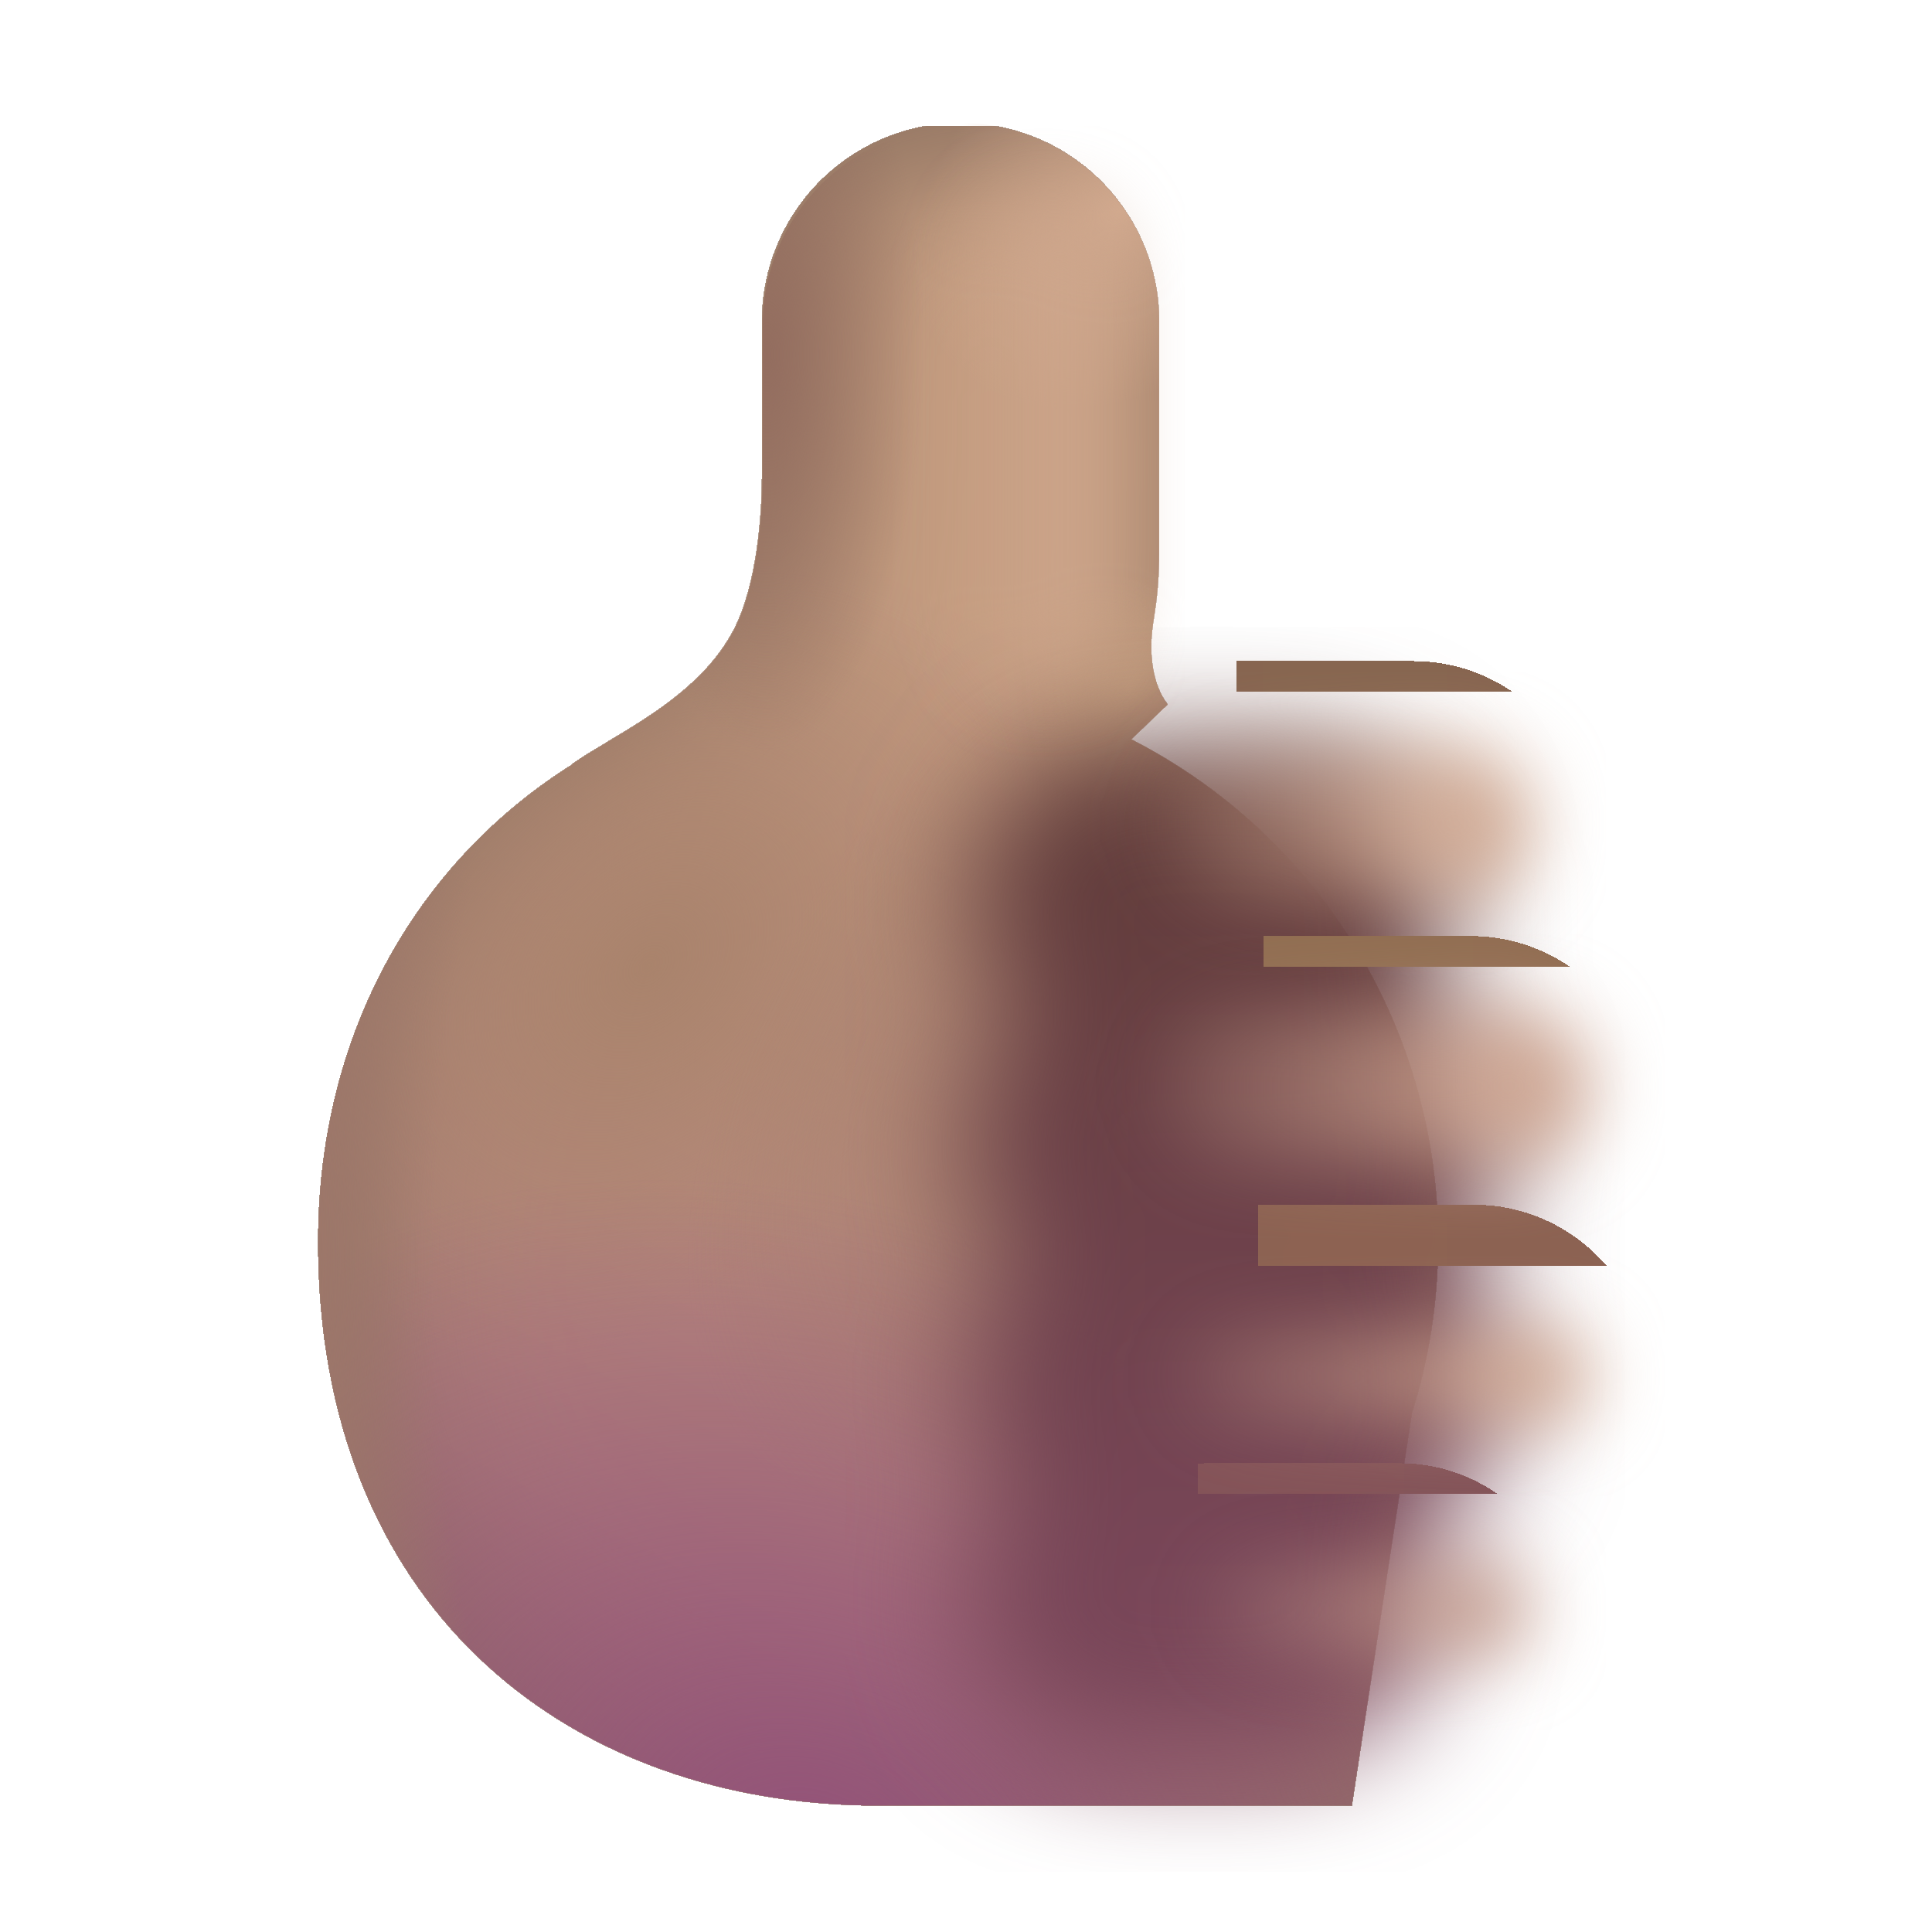
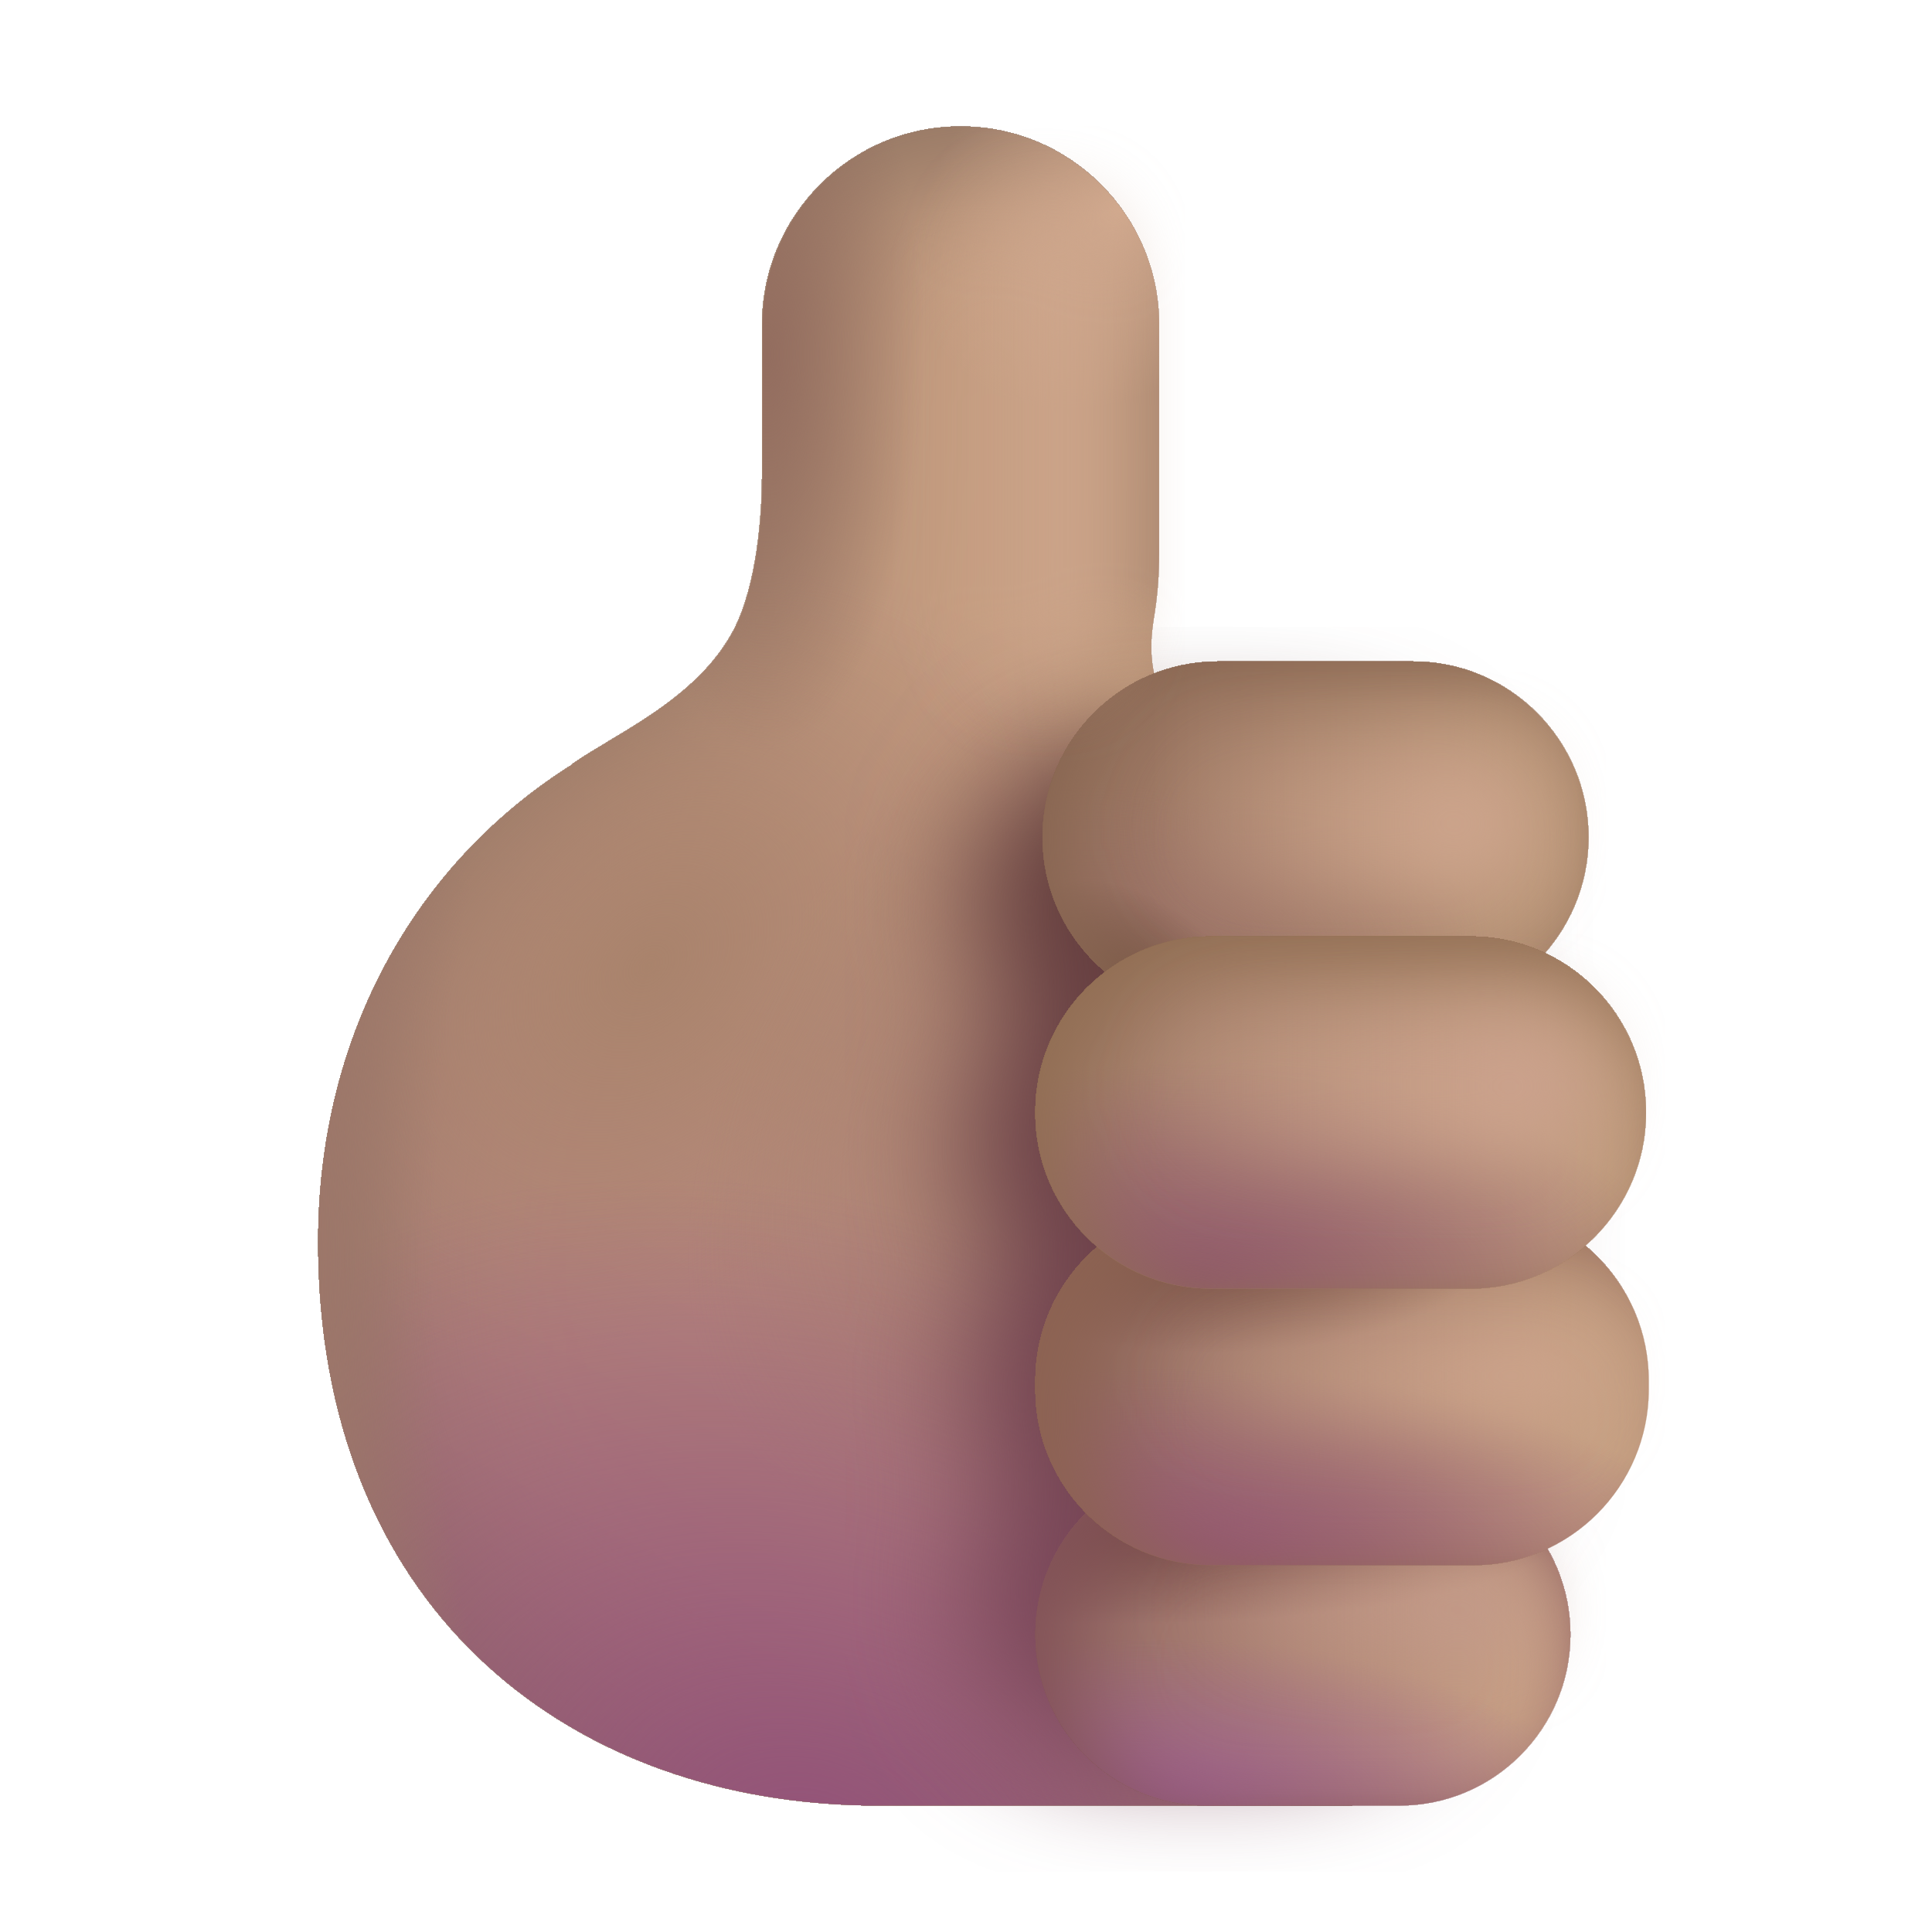
- <svg xmlns="http://www.w3.org/2000/svg" width="32" height="32" fill="none">
-   <g filter="url(#a)">
-     <path d="M12.622 5.384a3.289 3.289 0 1 1 6.577 0v3.784c0 .323-.022.645-.072.967-.018.117-.037.235-.048.352-.036.37.008.854.26 1.179l-.602.58a9.338 9.338 0 0 1 5.082 8.326c0 .985-.152 1.935-.433 2.826l-.996 6.507h-8.102v-.003c-5.003-.108-9.017-3.37-9.017-9.33 0-3.503 1.677-6.323 4.215-7.913l-.007-.005c.173-.12.377-.242.596-.373l.001-.001c.72-.431 1.6-.959 2.063-1.821.403-.748.481-1.961.481-2.523h.002V5.384Z" fill="url(#b)" />
-   </g>
-   <path d="M12.622 5.384a3.289 3.289 0 1 1 6.577 0v3.784c0 .323-.022.645-.072.967-.018.117-.037.235-.048.352-.036.37.008.854.26 1.179l-.602.58a9.338 9.338 0 0 1 5.082 8.326c0 .985-.152 1.935-.433 2.826l-.996 6.507h-8.102v-.003c-5.003-.108-9.017-3.37-9.017-9.33 0-3.503 1.677-6.323 4.215-7.913l-.007-.005c.173-.12.377-.242.596-.373l.001-.001c.72-.431 1.6-.959 2.063-1.821.403-.748.481-1.961.481-2.523h.002V5.384Z" fill="url(#c)" />
-   <path d="M12.622 5.384a3.289 3.289 0 1 1 6.577 0v3.784c0 .323-.022.645-.072.967-.018.117-.037.235-.048.352-.036.37.008.854.26 1.179l-.602.58a9.338 9.338 0 0 1 5.082 8.326c0 .985-.152 1.935-.433 2.826l-.996 6.507h-8.102v-.003c-5.003-.108-9.017-3.37-9.017-9.33 0-3.503 1.677-6.323 4.215-7.913l-.007-.005c.173-.12.377-.242.596-.373l.001-.001c.72-.431 1.6-.959 2.063-1.821.403-.748.481-1.961.481-2.523h.002V5.384Z" fill="url(#d)" />
-   <path d="M12.622 5.384a3.289 3.289 0 1 1 6.577 0v3.784c0 .323-.022.645-.072.967-.018.117-.037.235-.048.352-.036.37.008.854.26 1.179l-.602.58a9.338 9.338 0 0 1 5.082 8.326c0 .985-.152 1.935-.433 2.826l-.996 6.507h-8.102v-.003c-5.003-.108-9.017-3.37-9.017-9.33 0-3.503 1.677-6.323 4.215-7.913l-.007-.005c.173-.12.377-.242.596-.373l.001-.001c.72-.431 1.6-.959 2.063-1.821.403-.748.481-1.961.481-2.523h.002V5.384Z" fill="url(#e)" />
-   <path d="M12.622 5.384a3.289 3.289 0 1 1 6.577 0v3.784c0 .323-.022.645-.072.967-.018.117-.037.235-.048.352-.036.37.008.854.26 1.179l-.602.58a9.338 9.338 0 0 1 5.082 8.326c0 .985-.152 1.935-.433 2.826l-.996 6.507h-8.102v-.003c-5.003-.108-9.017-3.37-9.017-9.33 0-3.503 1.677-6.323 4.215-7.913l-.007-.005c.173-.12.377-.242.596-.373l.001-.001c.72-.431 1.6-.959 2.063-1.821.403-.748.481-1.961.481-2.523h.002V5.384Z" fill="url(#f)" />
-   <path d="M12.622 5.384a3.289 3.289 0 1 1 6.577 0v3.784c0 .323-.022.645-.072.967-.018.117-.037.235-.048.352-.036.37.008.854.26 1.179l-.602.58a9.338 9.338 0 0 1 5.082 8.326c0 .985-.152 1.935-.433 2.826l-.996 6.507h-8.102v-.003c-5.003-.108-9.017-3.37-9.017-9.33 0-3.503 1.677-6.323 4.215-7.913l-.007-.005c.173-.12.377-.242.596-.373l.001-.001c.72-.431 1.6-.959 2.063-1.821.403-.748.481-1.961.481-2.523h.002V5.384Z" fill="url(#g)" />
-   <path d="M12.622 5.384a3.289 3.289 0 1 1 6.577 0v3.784c0 .323-.022.645-.072.967-.018.117-.037.235-.048.352-.036.37.008.854.26 1.179l-.602.58a9.338 9.338 0 0 1 5.082 8.326c0 .985-.152 1.935-.433 2.826l-.996 6.507h-8.102v-.003c-5.003-.108-9.017-3.37-9.017-9.33 0-3.503 1.677-6.323 4.215-7.913l-.007-.005c.173-.12.377-.242.596-.373l.001-.001c.72-.431 1.6-.959 2.063-1.821.403-.748.481-1.961.481-2.523h.002V5.384Z" fill="url(#h)" />
-   <g filter="url(#i)">
-     <path d="M24.033 14.934a2.552 2.552 0 0 0-2.552-2.551h-2.826a2.552 2.552 0 0 0-1.638 4.508 2.557 2.557 0 0 0-.115 3.993A2.546 2.546 0 0 0 16 22.83v.126c0 .7.281 1.333.737 1.794a2.483 2.483 0 0 0 1.746 4.248h2.804a2.483 2.483 0 0 0 2.148-3.729 2.552 2.552 0 0 0 1.474-2.313v-.126c0-.79-.36-1.495-.922-1.963a2.56 2.56 0 0 0-.587-4.249c.394-.45.633-1.039.633-1.684Z" fill="url(#j)" />
-   </g>
-   <g filter="url(#k)" transform="rotate(90 26.311 10.956)">
-     <rect x="26.311" y="10.956" width="5.82" height="9.043" rx="2.91" fill="url(#l)" />
-     <rect x="26.311" y="10.956" width="5.82" height="9.043" rx="2.91" fill="url(#m)" />
-     <rect x="26.311" y="10.956" width="5.82" height="9.043" rx="2.91" fill="url(#n)" />
-   </g>
-   <g filter="url(#o)">
-     <rect x="19.21" y="12.383" width="6.136" height="2.516" rx="1.258" fill="url(#p)" />
-   </g>
-   <g filter="url(#q)" transform="rotate(90 26.01 24.241)">
-     <rect x="26.011" y="24.241" width="5.664" height="8.861" rx="2.832" fill="url(#r)" />
-     <rect x="26.011" y="24.241" width="5.664" height="8.861" rx="2.832" fill="url(#s)" />
-     <rect x="26.011" y="24.241" width="5.664" height="8.861" rx="2.832" fill="url(#t)" />
-   </g>
-   <g filter="url(#u)">
-     <rect x="19.976" y="25.924" width="5.37" height="1.476" rx=".738" fill="url(#v)" />
-   </g>
-   <g filter="url(#w)" transform="rotate(90 27.31 19.96)">
-     <rect x="27.309" y="19.961" width="5.964" height="10.159" rx="2.91" fill="url(#x)" />
-     <rect x="27.309" y="19.961" width="5.964" height="10.159" rx="2.91" fill="url(#y)" />
-     <rect x="27.309" y="19.961" width="5.964" height="10.159" rx="2.91" fill="url(#z)" />
-   </g>
-   <g filter="url(#A)">
-     <rect x="19.586" y="22.054" width="6.725" height="1.476" rx=".738" fill="url(#B)" />
-   </g>
-   <g filter="url(#C)" transform="rotate(90 27.264 15.51)">
-     <rect x="27.264" y="15.511" width="5.833" height="10.114" rx="2.91" fill="url(#D)" />
-     <rect x="27.264" y="15.511" width="5.833" height="10.114" rx="2.91" fill="url(#E)" />
-   </g>
-   <g filter="url(#F)">
-     <rect x="19.139" y="16.735" width="7.172" height="2.516" rx="1.258" fill="url(#G)" />
-   </g>
-   <path d="M15.922 2.095a3.289 3.289 0 0 0-3.289 3.289v2.552h-.002c0 .562-.078 1.775-.48 2.523-.464.862-1.344 1.39-2.063 1.82-.22.132-.424.255-.597.375.995.797 3.032 2.39 3.082 2.352.05-.038 2.344-1.255 3.484-1.86l-.048-.69a3.289 3.289 0 0 0 3.201-3.288V5.384a3.289 3.289 0 0 0-3.288-3.289Z" fill="url(#H)" />
-   <g filter="url(#I)">
-     <rect x="16" y="3.338" width="2.37" height="7.997" rx="1.185" fill="url(#J)" />
+ <svg xmlns="http://www.w3.org/2000/svg" width="32" height="32" viewBox="0 0 32 32" fill="none">
+   <g filter="url(#filter0_i_20020_2955)">
+     <path d="M12.622 5.384C12.622 3.568 14.094 2.095 15.91 2.095C17.727 2.095 19.199 3.568 19.199 5.384V9.168C19.199 9.491 19.177 9.813 19.127 10.135C19.108 10.252 19.09 10.37 19.079 10.487C19.043 10.857 19.087 11.341 19.339 11.666L18.737 12.246C21.753 13.787 23.819 16.937 23.819 20.572C23.819 21.557 23.667 22.507 23.386 23.398L22.39 29.905H14.288V29.902C9.285 29.794 5.271 26.532 5.271 20.572C5.271 17.069 6.948 14.249 9.486 12.659L9.479 12.654C9.652 12.534 9.856 12.412 10.075 12.281L10.076 12.28C10.796 11.848 11.675 11.321 12.139 10.459C12.542 9.711 12.62 8.498 12.62 7.936L12.622 7.936V5.384Z" fill="url(#paint0_linear_20020_2955)" />
+   </g>
+   <path d="M12.622 5.384C12.622 3.568 14.094 2.095 15.91 2.095C17.727 2.095 19.199 3.568 19.199 5.384V9.168C19.199 9.491 19.177 9.813 19.127 10.135C19.108 10.252 19.09 10.37 19.079 10.487C19.043 10.857 19.087 11.341 19.339 11.666L18.737 12.246C21.753 13.787 23.819 16.937 23.819 20.572C23.819 21.557 23.667 22.507 23.386 23.398L22.39 29.905H14.288V29.902C9.285 29.794 5.271 26.532 5.271 20.572C5.271 17.069 6.948 14.249 9.486 12.659L9.479 12.654C9.652 12.534 9.856 12.412 10.075 12.281L10.076 12.28C10.796 11.848 11.675 11.321 12.139 10.459C12.542 9.711 12.62 8.498 12.62 7.936L12.622 7.936V5.384Z" fill="url(#paint1_radial_20020_2955)" />
+   <path d="M12.622 5.384C12.622 3.568 14.094 2.095 15.91 2.095C17.727 2.095 19.199 3.568 19.199 5.384V9.168C19.199 9.491 19.177 9.813 19.127 10.135C19.108 10.252 19.09 10.37 19.079 10.487C19.043 10.857 19.087 11.341 19.339 11.666L18.737 12.246C21.753 13.787 23.819 16.937 23.819 20.572C23.819 21.557 23.667 22.507 23.386 23.398L22.39 29.905H14.288V29.902C9.285 29.794 5.271 26.532 5.271 20.572C5.271 17.069 6.948 14.249 9.486 12.659L9.479 12.654C9.652 12.534 9.856 12.412 10.075 12.281L10.076 12.28C10.796 11.848 11.675 11.321 12.139 10.459C12.542 9.711 12.62 8.498 12.62 7.936L12.622 7.936V5.384Z" fill="url(#paint2_radial_20020_2955)" />
+   <path d="M12.622 5.384C12.622 3.568 14.094 2.095 15.91 2.095C17.727 2.095 19.199 3.568 19.199 5.384V9.168C19.199 9.491 19.177 9.813 19.127 10.135C19.108 10.252 19.09 10.37 19.079 10.487C19.043 10.857 19.087 11.341 19.339 11.666L18.737 12.246C21.753 13.787 23.819 16.937 23.819 20.572C23.819 21.557 23.667 22.507 23.386 23.398L22.39 29.905H14.288V29.902C9.285 29.794 5.271 26.532 5.271 20.572C5.271 17.069 6.948 14.249 9.486 12.659L9.479 12.654C9.652 12.534 9.856 12.412 10.075 12.281L10.076 12.28C10.796 11.848 11.675 11.321 12.139 10.459C12.542 9.711 12.62 8.498 12.62 7.936L12.622 7.936V5.384Z" fill="url(#paint3_radial_20020_2955)" />
+   <path d="M12.622 5.384C12.622 3.568 14.094 2.095 15.91 2.095C17.727 2.095 19.199 3.568 19.199 5.384V9.168C19.199 9.491 19.177 9.813 19.127 10.135C19.108 10.252 19.09 10.37 19.079 10.487C19.043 10.857 19.087 11.341 19.339 11.666L18.737 12.246C21.753 13.787 23.819 16.937 23.819 20.572C23.819 21.557 23.667 22.507 23.386 23.398L22.39 29.905H14.288V29.902C9.285 29.794 5.271 26.532 5.271 20.572C5.271 17.069 6.948 14.249 9.486 12.659L9.479 12.654C9.652 12.534 9.856 12.412 10.075 12.281L10.076 12.28C10.796 11.848 11.675 11.321 12.139 10.459C12.542 9.711 12.62 8.498 12.62 7.936L12.622 7.936V5.384Z" fill="url(#paint4_radial_20020_2955)" />
+   <path d="M12.622 5.384C12.622 3.568 14.094 2.095 15.91 2.095C17.727 2.095 19.199 3.568 19.199 5.384V9.168C19.199 9.491 19.177 9.813 19.127 10.135C19.108 10.252 19.09 10.37 19.079 10.487C19.043 10.857 19.087 11.341 19.339 11.666L18.737 12.246C21.753 13.787 23.819 16.937 23.819 20.572C23.819 21.557 23.667 22.507 23.386 23.398L22.39 29.905H14.288V29.902C9.285 29.794 5.271 26.532 5.271 20.572C5.271 17.069 6.948 14.249 9.486 12.659L9.479 12.654C9.652 12.534 9.856 12.412 10.075 12.281L10.076 12.28C10.796 11.848 11.675 11.321 12.139 10.459C12.542 9.711 12.62 8.498 12.62 7.936L12.622 7.936V5.384Z" fill="url(#paint5_radial_20020_2955)" />
+   <path d="M12.622 5.384C12.622 3.568 14.094 2.095 15.91 2.095C17.727 2.095 19.199 3.568 19.199 5.384V9.168C19.199 9.491 19.177 9.813 19.127 10.135C19.108 10.252 19.09 10.37 19.079 10.487C19.043 10.857 19.087 11.341 19.339 11.666L18.737 12.246C21.753 13.787 23.819 16.937 23.819 20.572C23.819 21.557 23.667 22.507 23.386 23.398L22.39 29.905H14.288V29.902C9.285 29.794 5.271 26.532 5.271 20.572C5.271 17.069 6.948 14.249 9.486 12.659L9.479 12.654C9.652 12.534 9.856 12.412 10.075 12.281L10.076 12.28C10.796 11.848 11.675 11.321 12.139 10.459C12.542 9.711 12.62 8.498 12.62 7.936L12.622 7.936V5.384Z" fill="url(#paint6_radial_20020_2955)" />
+   <g filter="url(#filter1_f_20020_2955)">
+     <path d="M24.033 14.934C24.033 13.525 22.891 12.383 21.481 12.383H18.655C17.245 12.383 16.103 13.525 16.103 14.934C16.103 15.72 16.458 16.423 17.017 16.891C16.399 17.359 16 18.101 16 18.934C16 19.714 16.35 20.414 16.902 20.884C16.35 21.352 16 22.05 16 22.83V22.956C16 23.655 16.281 24.289 16.737 24.75C16.282 25.2 16 25.825 16 26.515C16 27.886 17.112 28.998 18.483 28.998H21.287C22.658 28.998 23.77 27.886 23.77 26.515C23.77 26.061 23.648 25.636 23.435 25.269C24.305 24.863 24.909 23.98 24.909 22.956V22.83C24.909 22.041 24.55 21.335 23.987 20.867C24.527 20.397 24.869 19.705 24.869 18.934C24.869 17.912 24.267 17.027 23.399 16.618C23.794 16.169 24.033 15.579 24.033 14.934Z" fill="url(#paint7_linear_20020_2955)" />
+   </g>
+   <g filter="url(#filter2_i_20020_2955)">
+     <rect x="26.311" y="10.956" width="5.82" height="9.043" rx="2.91" transform="rotate(90 26.3111 10.9563)" fill="url(#paint8_linear_20020_2955)" />
+     <rect x="26.311" y="10.956" width="5.82" height="9.043" rx="2.91" transform="rotate(90 26.3111 10.9563)" fill="url(#paint9_radial_20020_2955)" />
+     <rect x="26.311" y="10.956" width="5.82" height="9.043" rx="2.91" transform="rotate(90 26.3111 10.9563)" fill="url(#paint10_radial_20020_2955)" />
+   </g>
+   <g filter="url(#filter3_f_20020_2955)">
+     <rect x="19.21" y="12.383" width="6.136" height="2.516" rx="1.258" fill="url(#paint11_linear_20020_2955)" />
+   </g>
+   <g filter="url(#filter4_i_20020_2955)">
+     <rect x="26.011" y="24.241" width="5.664" height="8.861" rx="2.832" transform="rotate(90 26.0109 24.241)" fill="url(#paint12_linear_20020_2955)" />
+     <rect x="26.011" y="24.241" width="5.664" height="8.861" rx="2.832" transform="rotate(90 26.0109 24.241)" fill="url(#paint13_radial_20020_2955)" />
+     <rect x="26.011" y="24.241" width="5.664" height="8.861" rx="2.832" transform="rotate(90 26.0109 24.241)" fill="url(#paint14_radial_20020_2955)" />
+   </g>
+   <g filter="url(#filter5_f_20020_2955)">
+     <rect x="19.976" y="25.924" width="5.37" height="1.476" rx="0.738" fill="url(#paint15_linear_20020_2955)" />
+   </g>
+   <g filter="url(#filter6_i_20020_2955)">
+     <rect x="27.309" y="19.961" width="5.964" height="10.159" rx="2.91" transform="rotate(90 27.3094 19.9606)" fill="url(#paint16_linear_20020_2955)" />
+     <rect x="27.309" y="19.961" width="5.964" height="10.159" rx="2.91" transform="rotate(90 27.3094 19.9606)" fill="url(#paint17_radial_20020_2955)" />
+     <rect x="27.309" y="19.961" width="5.964" height="10.159" rx="2.91" transform="rotate(90 27.3094 19.9606)" fill="url(#paint18_radial_20020_2955)" />
+   </g>
+   <g filter="url(#filter7_f_20020_2955)">
+     <rect x="19.586" y="22.054" width="6.725" height="1.476" rx="0.738" fill="url(#paint19_linear_20020_2955)" />
+   </g>
+   <g filter="url(#filter8_i_20020_2955)">
+     <rect x="27.264" y="15.511" width="5.833" height="10.114" rx="2.91" transform="rotate(90 27.2637 15.5106)" fill="url(#paint20_linear_20020_2955)" />
+     <rect x="27.264" y="15.511" width="5.833" height="10.114" rx="2.91" transform="rotate(90 27.2637 15.5106)" fill="url(#paint21_radial_20020_2955)" />
+   </g>
+   <g filter="url(#filter9_f_20020_2955)">
+     <rect x="19.139" y="16.735" width="7.172" height="2.516" rx="1.258" fill="url(#paint22_linear_20020_2955)" />
+   </g>
+   <path d="M15.922 2.095C14.106 2.095 12.633 3.568 12.633 5.384V7.936L12.631 7.936C12.631 8.498 12.553 9.711 12.151 10.459C11.687 11.321 10.807 11.848 10.088 12.28C9.868 12.411 9.664 12.534 9.491 12.654C10.486 13.451 12.523 15.043 12.573 15.006C12.623 14.968 14.917 13.751 16.057 13.146L16.009 12.456C17.785 12.41 19.21 10.956 19.21 9.168V5.384C19.21 3.568 17.738 2.095 15.922 2.095Z" fill="url(#paint23_radial_20020_2955)" />
+   <g filter="url(#filter10_f_20020_2955)">
+     <rect x="16" y="3.338" width="2.37" height="7.997" rx="1.185" fill="url(#paint24_linear_20020_2955)" />
  </g>
  <defs>
-     <radialGradient id="c" cx="0" cy="0" r="1" gradientUnits="userSpaceOnUse" gradientTransform="rotate(138.814 8.593 5.237) scale(3.70607 2.89161)">
+     <filter id="filter0_i_20020_2955" x="5.271" y="2.095" width="19.048" height="27.809" filterUnits="userSpaceOnUse" color-interpolation-filters="sRGB">
+       <feFlood flood-opacity="0" result="BackgroundImageFix" />
+       <feBlend mode="normal" in="SourceGraphic" in2="BackgroundImageFix" result="shape" />
+       <feColorMatrix in="SourceAlpha" type="matrix" values="0 0 0 0 0 0 0 0 0 0 0 0 0 0 0 0 0 0 127 0" result="hardAlpha" />
+       <feOffset dx="0.5" />
+       <feGaussianBlur stdDeviation="1.5" />
+       <feComposite in2="hardAlpha" operator="arithmetic" k2="-1" k3="1" />
+       <feColorMatrix type="matrix" values="0 0 0 0 0.553 0 0 0 0 0.443 0 0 0 0 0.376 0 0 0 1 0" />
+       <feBlend mode="normal" in2="shape" result="effect1_innerShadow_20020_2955" />
+     </filter>
+     <filter id="filter1_f_20020_2955" x="14" y="10.383" width="12.909" height="20.615" filterUnits="userSpaceOnUse" color-interpolation-filters="sRGB">
+       <feFlood flood-opacity="0" result="BackgroundImageFix" />
+       <feBlend mode="normal" in="SourceGraphic" in2="BackgroundImageFix" result="shape" />
+       <feGaussianBlur stdDeviation="1" result="effect1_foregroundBlur_20020_2955" />
+     </filter>
+     <filter id="filter2_i_20020_2955" x="17.268" y="10.956" width="9.543" height="5.82" filterUnits="userSpaceOnUse" color-interpolation-filters="sRGB">
+       <feFlood flood-opacity="0" result="BackgroundImageFix" />
+       <feBlend mode="normal" in="SourceGraphic" in2="BackgroundImageFix" result="shape" />
+       <feColorMatrix in="SourceAlpha" type="matrix" values="0 0 0 0 0 0 0 0 0 0 0 0 0 0 0 0 0 0 127 0" result="hardAlpha" />
+       <feOffset dx="0.5" />
+       <feGaussianBlur stdDeviation="0.75" />
+       <feComposite in2="hardAlpha" operator="arithmetic" k2="-1" k3="1" />
+       <feColorMatrix type="matrix" values="0 0 0 0 0.529 0 0 0 0 0.396 0 0 0 0 0.314 0 0 0 1 0" />
+       <feBlend mode="normal" in2="shape" result="effect1_innerShadow_20020_2955" />
+     </filter>
+     <filter id="filter3_f_20020_2955" x="17.96" y="11.133" width="8.636" height="5.016" filterUnits="userSpaceOnUse" color-interpolation-filters="sRGB">
+       <feFlood flood-opacity="0" result="BackgroundImageFix" />
+       <feBlend mode="normal" in="SourceGraphic" in2="BackgroundImageFix" result="shape" />
+       <feGaussianBlur stdDeviation="0.625" result="effect1_foregroundBlur_20020_2955" />
+     </filter>
+     <filter id="filter4_i_20020_2955" x="17.15" y="24.241" width="9.361" height="6.164" filterUnits="userSpaceOnUse" color-interpolation-filters="sRGB">
+       <feFlood flood-opacity="0" result="BackgroundImageFix" />
+       <feBlend mode="normal" in="SourceGraphic" in2="BackgroundImageFix" result="shape" />
+       <feColorMatrix in="SourceAlpha" type="matrix" values="0 0 0 0 0 0 0 0 0 0 0 0 0 0 0 0 0 0 127 0" result="hardAlpha" />
+       <feOffset dx="0.5" dy="0.5" />
+       <feGaussianBlur stdDeviation="0.75" />
+       <feComposite in2="hardAlpha" operator="arithmetic" k2="-1" k3="1" />
+       <feColorMatrix type="matrix" values="0 0 0 0 0.514 0 0 0 0 0.325 0 0 0 0 0.345 0 0 0 1 0" />
+       <feBlend mode="normal" in2="shape" result="effect1_innerShadow_20020_2955" />
+     </filter>
+     <filter id="filter5_f_20020_2955" x="18.726" y="24.674" width="7.87" height="3.976" filterUnits="userSpaceOnUse" color-interpolation-filters="sRGB">
+       <feFlood flood-opacity="0" result="BackgroundImageFix" />
+       <feBlend mode="normal" in="SourceGraphic" in2="BackgroundImageFix" result="shape" />
+       <feGaussianBlur stdDeviation="0.625" result="effect1_foregroundBlur_20020_2955" />
+     </filter>
+     <filter id="filter6_i_20020_2955" x="17.15" y="19.961" width="11.159" height="6.464" filterUnits="userSpaceOnUse" color-interpolation-filters="sRGB">
+       <feFlood flood-opacity="0" result="BackgroundImageFix" />
+       <feBlend mode="normal" in="SourceGraphic" in2="BackgroundImageFix" result="shape" />
+       <feColorMatrix in="SourceAlpha" type="matrix" values="0 0 0 0 0 0 0 0 0 0 0 0 0 0 0 0 0 0 127 0" result="hardAlpha" />
+       <feOffset dx="1" dy="0.5" />
+       <feGaussianBlur stdDeviation="0.75" />
+       <feComposite in2="hardAlpha" operator="arithmetic" k2="-1" k3="1" />
+       <feColorMatrix type="matrix" values="0 0 0 0 0.55 0 0 0 0 0.386 0 0 0 0 0.321 0 0 0 1 0" />
+       <feBlend mode="normal" in2="shape" result="effect1_innerShadow_20020_2955" />
+     </filter>
+     <filter id="filter7_f_20020_2955" x="18.336" y="20.804" width="9.225" height="3.976" filterUnits="userSpaceOnUse" color-interpolation-filters="sRGB">
+       <feFlood flood-opacity="0" result="BackgroundImageFix" />
+       <feBlend mode="normal" in="SourceGraphic" in2="BackgroundImageFix" result="shape" />
+       <feGaussianBlur stdDeviation="0.625" result="effect1_foregroundBlur_20020_2955" />
+     </filter>
+     <filter id="filter8_i_20020_2955" x="17.15" y="15.511" width="10.614" height="6.333" filterUnits="userSpaceOnUse" color-interpolation-filters="sRGB">
+       <feFlood flood-opacity="0" result="BackgroundImageFix" />
+       <feBlend mode="normal" in="SourceGraphic" in2="BackgroundImageFix" result="shape" />
+       <feColorMatrix in="SourceAlpha" type="matrix" values="0 0 0 0 0 0 0 0 0 0 0 0 0 0 0 0 0 0 127 0" result="hardAlpha" />
+       <feOffset dx="0.5" dy="0.5" />
+       <feGaussianBlur stdDeviation="0.75" />
+       <feComposite in2="hardAlpha" operator="arithmetic" k2="-1" k3="1" />
+       <feColorMatrix type="matrix" values="0 0 0 0 0.567 0 0 0 0 0.429 0 0 0 0 0.323 0 0 0 1 0" />
+       <feBlend mode="normal" in2="shape" result="effect1_innerShadow_20020_2955" />
+     </filter>
+     <filter id="filter9_f_20020_2955" x="17.889" y="15.485" width="9.672" height="5.016" filterUnits="userSpaceOnUse" color-interpolation-filters="sRGB">
+       <feFlood flood-opacity="0" result="BackgroundImageFix" />
+       <feBlend mode="normal" in="SourceGraphic" in2="BackgroundImageFix" result="shape" />
+       <feGaussianBlur stdDeviation="0.625" result="effect1_foregroundBlur_20020_2955" />
+     </filter>
+     <filter id="filter10_f_20020_2955" x="14.75" y="2.088" width="4.87" height="10.497" filterUnits="userSpaceOnUse" color-interpolation-filters="sRGB">
+       <feFlood flood-opacity="0" result="BackgroundImageFix" />
+       <feBlend mode="normal" in="SourceGraphic" in2="BackgroundImageFix" result="shape" />
+       <feGaussianBlur stdDeviation="0.625" result="effect1_foregroundBlur_20020_2955" />
+     </filter>
+     <linearGradient id="paint0_linear_20020_2955" x1="20.081" y1="12.059" x2="8.725" y2="33.73" gradientUnits="userSpaceOnUse">
+       <stop stop-color="#C49C7F" />
+       <stop offset="1" stop-color="#A47077" />
+     </linearGradient>
+     <radialGradient id="paint1_radial_20020_2955" cx="0" cy="0" r="1" gradientUnits="userSpaceOnUse" gradientTransform="translate(18.5081 3.51935) rotate(138.814) scale(3.70607 2.89161)">
      <stop stop-color="#D1A98E" />
      <stop offset="1" stop-color="#D1A98E" stop-opacity="0" />
    </radialGradient>
-     <radialGradient id="d" cx="0" cy="0" r="1" gradientUnits="userSpaceOnUse" gradientTransform="rotate(133.564 1.942 10.305) scale(7.41221 5.36952)">
+     <radialGradient id="paint2_radial_20020_2955" cx="0" cy="0" r="1" gradientUnits="userSpaceOnUse" gradientTransform="translate(10.748 16) rotate(133.564) scale(7.41221 5.36952)">
      <stop stop-color="#A9836C" />
      <stop offset="1" stop-color="#A9836C" stop-opacity="0" />
    </radialGradient>
-     <radialGradient id="e" cx="0" cy="0" r="1" gradientUnits="userSpaceOnUse" gradientTransform="matrix(-7.66242 7.45294 -4.59455 -4.72369 20.294 16.89)">
+     <radialGradient id="paint3_radial_20020_2955" cx="0" cy="0" r="1" gradientUnits="userSpaceOnUse" gradientTransform="translate(20.2945 16.8908) rotate(135.794) scale(10.6892 6.58962)">
      <stop stop-color="#A17B6A" />
      <stop offset="1" stop-color="#A17B6A" stop-opacity="0" />
    </radialGradient>
-     <radialGradient id="f" cx="0" cy="0" r="1" gradientUnits="userSpaceOnUse" gradientTransform="matrix(4.1316 -9.88413 13.06853 5.4627 13.525 30.794)">
+     <radialGradient id="paint4_radial_20020_2955" cx="0" cy="0" r="1" gradientUnits="userSpaceOnUse" gradientTransform="translate(13.525 30.7945) rotate(-67.3149) scale(10.7129 14.1643)">
      <stop stop-color="#94527A" />
      <stop offset="1" stop-color="#94527A" stop-opacity="0" />
    </radialGradient>
-     <radialGradient id="g" cx="0" cy="0" r="1" gradientUnits="userSpaceOnUse" gradientTransform="matrix(-15.534 0 0 -23.9075 20.588 20.869)">
-       <stop offset=".864" stop-color="#9D776A" stop-opacity="0" />
+     <radialGradient id="paint5_radial_20020_2955" cx="0" cy="0" r="1" gradientUnits="userSpaceOnUse" gradientTransform="translate(20.5876 20.8685) rotate(-180) scale(15.534 23.9075)">
+       <stop offset="0.864" stop-color="#9D776A" stop-opacity="0" />
      <stop offset="1" stop-color="#9D776A" />
    </radialGradient>
-     <radialGradient id="h" cx="0" cy="0" r="1" gradientUnits="userSpaceOnUse" gradientTransform="matrix(1.21582 .98104 -1.29196 1.60114 18.72 11.382)">
+     <radialGradient id="paint6_radial_20020_2955" cx="0" cy="0" r="1" gradientUnits="userSpaceOnUse" gradientTransform="translate(18.7191 11.3815) rotate(38.8999) scale(1.56226 2.05738)">
      <stop stop-color="#C59F80" />
      <stop offset="1" stop-color="#C59F80" stop-opacity="0" />
    </radialGradient>
-     <radialGradient id="m" cx="0" cy="0" r="1" gradientUnits="userSpaceOnUse" gradientTransform="matrix(0 -6.62598 2.65767 0 30.97 19.177)">
+     <linearGradient id="paint7_linear_20020_2955" x1="21.393" y1="10.936" x2="21.393" y2="26.587" gradientUnits="userSpaceOnUse">
+       <stop stop-color="#5C3A34" />
+       <stop offset="1" stop-color="#794659" />
+     </linearGradient>
+     <linearGradient id="paint8_linear_20020_2955" x1="29.221" y1="10.956" x2="29.221" y2="18.218" gradientUnits="userSpaceOnUse">
+       <stop stop-color="#C29E7F" />
+       <stop offset="1" stop-color="#9A7561" />
+     </linearGradient>
+     <radialGradient id="paint9_radial_20020_2955" cx="0" cy="0" r="1" gradientUnits="userSpaceOnUse" gradientTransform="translate(30.9703 19.1766) rotate(-90) scale(6.62598 2.65767)">
      <stop stop-color="#9C7268" />
      <stop offset="1" stop-color="#9C7268" stop-opacity="0" />
    </radialGradient>
-     <radialGradient id="n" cx="0" cy="0" r="1" gradientUnits="userSpaceOnUse" gradientTransform="matrix(-1.40872 1.84473 -1.2348 -.94296 31.8 18.529)">
+     <radialGradient id="paint10_radial_20020_2955" cx="0" cy="0" r="1" gradientUnits="userSpaceOnUse" gradientTransform="translate(31.8009 18.5288) rotate(127.367) scale(2.3211 1.55368)">
      <stop stop-color="#6E4D3D" />
      <stop offset="1" stop-color="#6E4D3D" stop-opacity="0" />
    </radialGradient>
-     <radialGradient id="s" cx="0" cy="0" r="1" gradientUnits="userSpaceOnUse" gradientTransform="matrix(0 -7.31347 2.78222 0 31.674 31.307)">
+     <linearGradient id="paint11_linear_20020_2955" x1="25.027" y1="13.072" x2="18.413" y2="13.072" gradientUnits="userSpaceOnUse">
+       <stop stop-color="#D0A78F" />
+       <stop offset="1" stop-color="#D0A78F" stop-opacity="0" />
+     </linearGradient>
+     <linearGradient id="paint12_linear_20020_2955" x1="28.843" y1="25.017" x2="28.843" y2="33.102" gradientUnits="userSpaceOnUse">
+       <stop stop-color="#C8A086" />
+       <stop offset="1" stop-color="#906562" />
+     </linearGradient>
+     <radialGradient id="paint13_radial_20020_2955" cx="0" cy="0" r="1" gradientUnits="userSpaceOnUse" gradientTransform="translate(31.6745 31.3068) rotate(-90) scale(7.31347 2.78222)">
      <stop stop-color="#9D5E8E" />
      <stop offset="1" stop-color="#9D5E8E" stop-opacity="0" />
    </radialGradient>
-     <radialGradient id="t" cx="0" cy="0" r="1" gradientUnits="userSpaceOnUse" gradientTransform="matrix(0 -7.4169 1.66759 0 27.005 31.658)">
+     <radialGradient id="paint14_radial_20020_2955" cx="0" cy="0" r="1" gradientUnits="userSpaceOnUse" gradientTransform="translate(27.0052 31.6579) rotate(-90) scale(7.4169 1.66759)">
      <stop stop-color="#744844" />
      <stop offset="1" stop-color="#744844" stop-opacity="0" />
    </radialGradient>
-     <radialGradient id="y" cx="0" cy="0" r="1" gradientUnits="userSpaceOnUse" gradientTransform="matrix(0 -9.21683 3.27876 0 33.273 28.062)">
-       <stop offset=".14" stop-color="#965973" />
+     <linearGradient id="paint15_linear_20020_2955" x1="25.067" y1="26.329" x2="19.278" y2="26.329" gradientUnits="userSpaceOnUse">
+       <stop stop-color="#C39A8A" />
+       <stop offset="1" stop-color="#C39A8A" stop-opacity="0" />
+     </linearGradient>
+     <linearGradient id="paint16_linear_20020_2955" x1="30.291" y1="20.851" x2="30.291" y2="30.12" gradientUnits="userSpaceOnUse">
+       <stop stop-color="#C6A083" />
+       <stop offset="1" stop-color="#8F665F" />
+     </linearGradient>
+     <radialGradient id="paint17_radial_20020_2955" cx="0" cy="0" r="1" gradientUnits="userSpaceOnUse" gradientTransform="translate(33.2731 28.0618) rotate(-90) scale(9.21683 3.27876)">
+       <stop offset="0.14" stop-color="#965973" />
      <stop offset="1" stop-color="#965973" stop-opacity="0" />
    </radialGradient>
-     <radialGradient id="z" cx="0" cy="0" r="1" gradientUnits="userSpaceOnUse" gradientTransform="matrix(0 -4.75329 1.92955 0 27.83 27.241)">
+     <radialGradient id="paint18_radial_20020_2955" cx="0" cy="0" r="1" gradientUnits="userSpaceOnUse" gradientTransform="translate(27.8308 27.2411) rotate(-90) scale(4.75329 1.92955)">
      <stop stop-color="#70483E" />
      <stop offset="1" stop-color="#70483E" stop-opacity="0" />
    </radialGradient>
-     <radialGradient id="E" cx="0" cy="0" r="1" gradientUnits="userSpaceOnUse" gradientTransform="matrix(0 -8.09375 3.75685 0 33.097 23.056)">
+     <linearGradient id="paint19_linear_20020_2955" x1="25.962" y1="22.459" x2="18.713" y2="22.459" gradientUnits="userSpaceOnUse">
+       <stop stop-color="#D0A68E" />
+       <stop offset="1" stop-color="#D0A68E" stop-opacity="0" />
+     </linearGradient>
+     <linearGradient id="paint20_linear_20020_2955" x1="30.18" y1="15.511" x2="30.18" y2="25.624" gradientUnits="userSpaceOnUse">
+       <stop stop-color="#C6A183" />
+       <stop offset="1" stop-color="#9F7967" />
+     </linearGradient>
+     <radialGradient id="paint21_radial_20020_2955" cx="0" cy="0" r="1" gradientUnits="userSpaceOnUse" gradientTransform="translate(33.097 23.0556) rotate(-90) scale(8.09375 3.75685)">
      <stop stop-color="#8F566C" />
      <stop offset="1" stop-color="#8F566C" stop-opacity="0" />
    </radialGradient>
-     <radialGradient id="H" cx="0" cy="0" r="1" gradientUnits="userSpaceOnUse" gradientTransform="matrix(0 6.57369 -2.59444 0 12.706 5.858)">
+     <linearGradient id="paint22_linear_20020_2955" x1="25.939" y1="17.425" x2="18.208" y2="17.425" gradientUnits="userSpaceOnUse">
+       <stop stop-color="#CDA38E" />
+       <stop offset="1" stop-color="#CDA38E" stop-opacity="0" />
+     </linearGradient>
+     <radialGradient id="paint23_radial_20020_2955" cx="0" cy="0" r="1" gradientUnits="userSpaceOnUse" gradientTransform="translate(12.7064 5.85787) rotate(90) scale(6.57369 2.59444)">
      <stop stop-color="#936D5F" />
      <stop offset="1" stop-color="#936D5F" stop-opacity="0" />
    </radialGradient>
-     <linearGradient id="b" x1="20.081" y1="12.059" x2="8.725" y2="33.73" gradientUnits="userSpaceOnUse">
-       <stop stop-color="#C49C7F" />
-       <stop offset="1" stop-color="#A47077" />
-     </linearGradient>
-     <linearGradient id="j" x1="21.393" y1="10.936" x2="21.393" y2="26.587" gradientUnits="userSpaceOnUse">
-       <stop stop-color="#5C3A34" />
-       <stop offset="1" stop-color="#794659" />
-     </linearGradient>
-     <linearGradient id="l" x1="29.221" y1="10.956" x2="29.221" y2="18.218" gradientUnits="userSpaceOnUse">
-       <stop stop-color="#C29E7F" />
-       <stop offset="1" stop-color="#9A7561" />
-     </linearGradient>
-     <linearGradient id="p" x1="25.027" y1="13.072" x2="18.413" y2="13.072" gradientUnits="userSpaceOnUse">
-       <stop stop-color="#D0A78F" />
-       <stop offset="1" stop-color="#D0A78F" stop-opacity="0" />
-     </linearGradient>
-     <linearGradient id="r" x1="28.843" y1="25.017" x2="28.843" y2="33.102" gradientUnits="userSpaceOnUse">
-       <stop stop-color="#C8A086" />
-       <stop offset="1" stop-color="#906562" />
-     </linearGradient>
-     <linearGradient id="v" x1="25.067" y1="26.329" x2="19.278" y2="26.329" gradientUnits="userSpaceOnUse">
-       <stop stop-color="#C39A8A" />
-       <stop offset="1" stop-color="#C39A8A" stop-opacity="0" />
-     </linearGradient>
-     <linearGradient id="x" x1="30.291" y1="20.851" x2="30.291" y2="30.12" gradientUnits="userSpaceOnUse">
-       <stop stop-color="#C6A083" />
-       <stop offset="1" stop-color="#8F665F" />
-     </linearGradient>
-     <linearGradient id="B" x1="25.962" y1="22.459" x2="18.713" y2="22.459" gradientUnits="userSpaceOnUse">
-       <stop stop-color="#D0A68E" />
-       <stop offset="1" stop-color="#D0A68E" stop-opacity="0" />
-     </linearGradient>
-     <linearGradient id="D" x1="30.18" y1="15.511" x2="30.18" y2="25.624" gradientUnits="userSpaceOnUse">
-       <stop stop-color="#C6A183" />
-       <stop offset="1" stop-color="#9F7967" />
-     </linearGradient>
-     <linearGradient id="G" x1="25.939" y1="17.425" x2="18.208" y2="17.425" gradientUnits="userSpaceOnUse">
-       <stop stop-color="#CDA38E" />
-       <stop offset="1" stop-color="#CDA38E" stop-opacity="0" />
-     </linearGradient>
-     <linearGradient id="J" x1="18.247" y1="5.531" x2="15.692" y2="5.531" gradientUnits="userSpaceOnUse">
+     <linearGradient id="paint24_linear_20020_2955" x1="18.247" y1="5.531" x2="15.692" y2="5.531" gradientUnits="userSpaceOnUse">
      <stop stop-color="#D0A88E" />
      <stop offset="1" stop-color="#D0A88E" stop-opacity="0" />
    </linearGradient>
-     <filter id="a" x="5.271" y="2.095" width="19.048" height="27.809" filterUnits="userSpaceOnUse" color-interpolation-filters="sRGB">
-       <feFlood flood-opacity="0" result="BackgroundImageFix" />
-       <feBlend in="SourceGraphic" in2="BackgroundImageFix" result="shape" />
-       <feColorMatrix in="SourceAlpha" values="0 0 0 0 0 0 0 0 0 0 0 0 0 0 0 0 0 0 127 0" result="hardAlpha" />
-       <feOffset dx=".5" />
-       <feGaussianBlur stdDeviation="1.5" />
-       <feComposite in2="hardAlpha" operator="arithmetic" k2="-1" k3="1" />
-       <feColorMatrix values="0 0 0 0 0.553 0 0 0 0 0.443 0 0 0 0 0.376 0 0 0 1 0" />
-       <feBlend in2="shape" result="effect1_innerShadow_20020_2955" />
-     </filter>
-     <filter id="i" x="14" y="10.383" width="12.909" height="20.615" filterUnits="userSpaceOnUse" color-interpolation-filters="sRGB">
-       <feFlood flood-opacity="0" result="BackgroundImageFix" />
-       <feBlend in="SourceGraphic" in2="BackgroundImageFix" result="shape" />
-       <feGaussianBlur stdDeviation="1" result="effect1_foregroundBlur_20020_2955" />
-     </filter>
-     <filter id="k" x="17.268" y="10.956" width="9.543" height="5.82" filterUnits="userSpaceOnUse" color-interpolation-filters="sRGB">
-       <feFlood flood-opacity="0" result="BackgroundImageFix" />
-       <feBlend in="SourceGraphic" in2="BackgroundImageFix" result="shape" />
-       <feColorMatrix in="SourceAlpha" values="0 0 0 0 0 0 0 0 0 0 0 0 0 0 0 0 0 0 127 0" result="hardAlpha" />
-       <feOffset dx=".5" />
-       <feGaussianBlur stdDeviation=".75" />
-       <feComposite in2="hardAlpha" operator="arithmetic" k2="-1" k3="1" />
-       <feColorMatrix values="0 0 0 0 0.529 0 0 0 0 0.396 0 0 0 0 0.314 0 0 0 1 0" />
-       <feBlend in2="shape" result="effect1_innerShadow_20020_2955" />
-     </filter>
-     <filter id="o" x="17.96" y="11.133" width="8.636" height="5.016" filterUnits="userSpaceOnUse" color-interpolation-filters="sRGB">
-       <feFlood flood-opacity="0" result="BackgroundImageFix" />
-       <feBlend in="SourceGraphic" in2="BackgroundImageFix" result="shape" />
-       <feGaussianBlur stdDeviation=".625" result="effect1_foregroundBlur_20020_2955" />
-     </filter>
-     <filter id="q" x="17.15" y="24.241" width="9.361" height="6.164" filterUnits="userSpaceOnUse" color-interpolation-filters="sRGB">
-       <feFlood flood-opacity="0" result="BackgroundImageFix" />
-       <feBlend in="SourceGraphic" in2="BackgroundImageFix" result="shape" />
-       <feColorMatrix in="SourceAlpha" values="0 0 0 0 0 0 0 0 0 0 0 0 0 0 0 0 0 0 127 0" result="hardAlpha" />
-       <feOffset dx=".5" dy=".5" />
-       <feGaussianBlur stdDeviation=".75" />
-       <feComposite in2="hardAlpha" operator="arithmetic" k2="-1" k3="1" />
-       <feColorMatrix values="0 0 0 0 0.514 0 0 0 0 0.325 0 0 0 0 0.345 0 0 0 1 0" />
-       <feBlend in2="shape" result="effect1_innerShadow_20020_2955" />
-     </filter>
-     <filter id="u" x="18.726" y="24.674" width="7.87" height="3.976" filterUnits="userSpaceOnUse" color-interpolation-filters="sRGB">
-       <feFlood flood-opacity="0" result="BackgroundImageFix" />
-       <feBlend in="SourceGraphic" in2="BackgroundImageFix" result="shape" />
-       <feGaussianBlur stdDeviation=".625" result="effect1_foregroundBlur_20020_2955" />
-     </filter>
-     <filter id="w" x="17.15" y="19.961" width="11.159" height="6.464" filterUnits="userSpaceOnUse" color-interpolation-filters="sRGB">
-       <feFlood flood-opacity="0" result="BackgroundImageFix" />
-       <feBlend in="SourceGraphic" in2="BackgroundImageFix" result="shape" />
-       <feColorMatrix in="SourceAlpha" values="0 0 0 0 0 0 0 0 0 0 0 0 0 0 0 0 0 0 127 0" result="hardAlpha" />
-       <feOffset dx="1" dy=".5" />
-       <feGaussianBlur stdDeviation=".75" />
-       <feComposite in2="hardAlpha" operator="arithmetic" k2="-1" k3="1" />
-       <feColorMatrix values="0 0 0 0 0.55 0 0 0 0 0.386 0 0 0 0 0.321 0 0 0 1 0" />
-       <feBlend in2="shape" result="effect1_innerShadow_20020_2955" />
-     </filter>
-     <filter id="A" x="18.336" y="20.804" width="9.225" height="3.976" filterUnits="userSpaceOnUse" color-interpolation-filters="sRGB">
-       <feFlood flood-opacity="0" result="BackgroundImageFix" />
-       <feBlend in="SourceGraphic" in2="BackgroundImageFix" result="shape" />
-       <feGaussianBlur stdDeviation=".625" result="effect1_foregroundBlur_20020_2955" />
-     </filter>
-     <filter id="C" x="17.15" y="15.511" width="10.614" height="6.333" filterUnits="userSpaceOnUse" color-interpolation-filters="sRGB">
-       <feFlood flood-opacity="0" result="BackgroundImageFix" />
-       <feBlend in="SourceGraphic" in2="BackgroundImageFix" result="shape" />
-       <feColorMatrix in="SourceAlpha" values="0 0 0 0 0 0 0 0 0 0 0 0 0 0 0 0 0 0 127 0" result="hardAlpha" />
-       <feOffset dx=".5" dy=".5" />
-       <feGaussianBlur stdDeviation=".75" />
-       <feComposite in2="hardAlpha" operator="arithmetic" k2="-1" k3="1" />
-       <feColorMatrix values="0 0 0 0 0.567 0 0 0 0 0.429 0 0 0 0 0.323 0 0 0 1 0" />
-       <feBlend in2="shape" result="effect1_innerShadow_20020_2955" />
-     </filter>
-     <filter id="F" x="17.889" y="15.485" width="9.672" height="5.016" filterUnits="userSpaceOnUse" color-interpolation-filters="sRGB">
-       <feFlood flood-opacity="0" result="BackgroundImageFix" />
-       <feBlend in="SourceGraphic" in2="BackgroundImageFix" result="shape" />
-       <feGaussianBlur stdDeviation=".625" result="effect1_foregroundBlur_20020_2955" />
-     </filter>
-     <filter id="I" x="14.75" y="2.088" width="4.87" height="10.497" filterUnits="userSpaceOnUse" color-interpolation-filters="sRGB">
-       <feFlood flood-opacity="0" result="BackgroundImageFix" />
-       <feBlend in="SourceGraphic" in2="BackgroundImageFix" result="shape" />
-       <feGaussianBlur stdDeviation=".625" result="effect1_foregroundBlur_20020_2955" />
-     </filter>
  </defs>
</svg>
